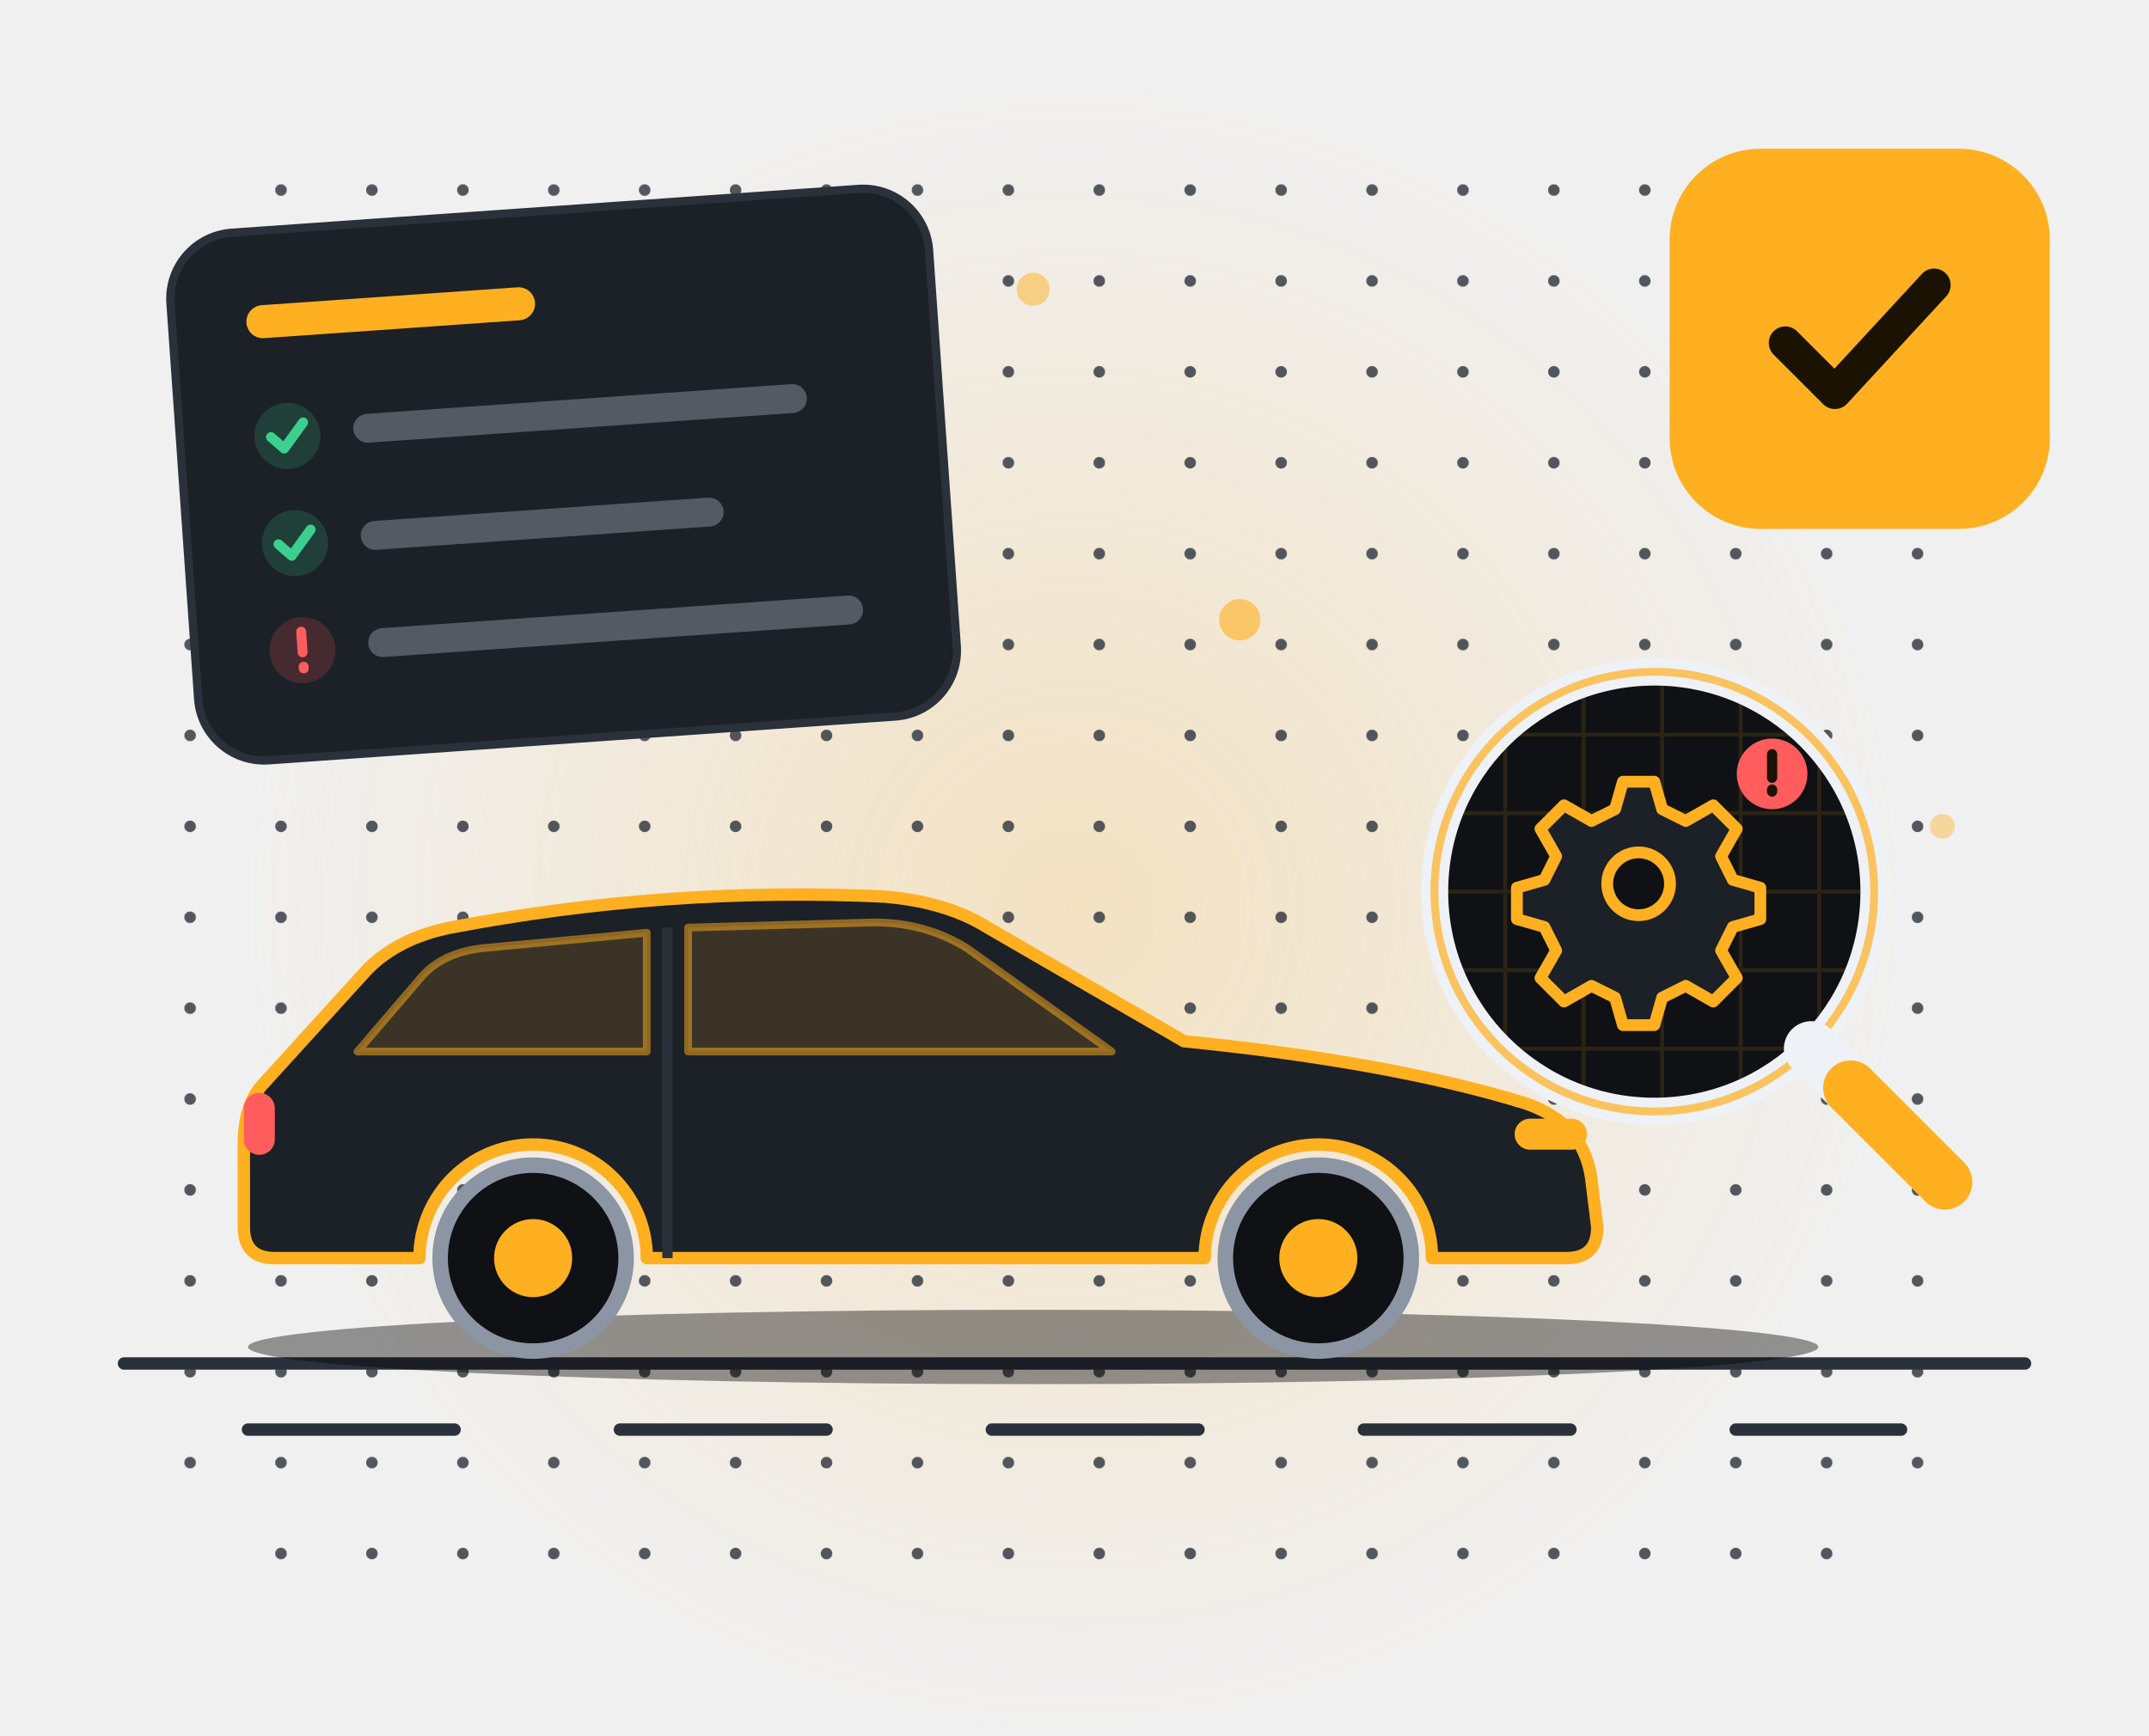
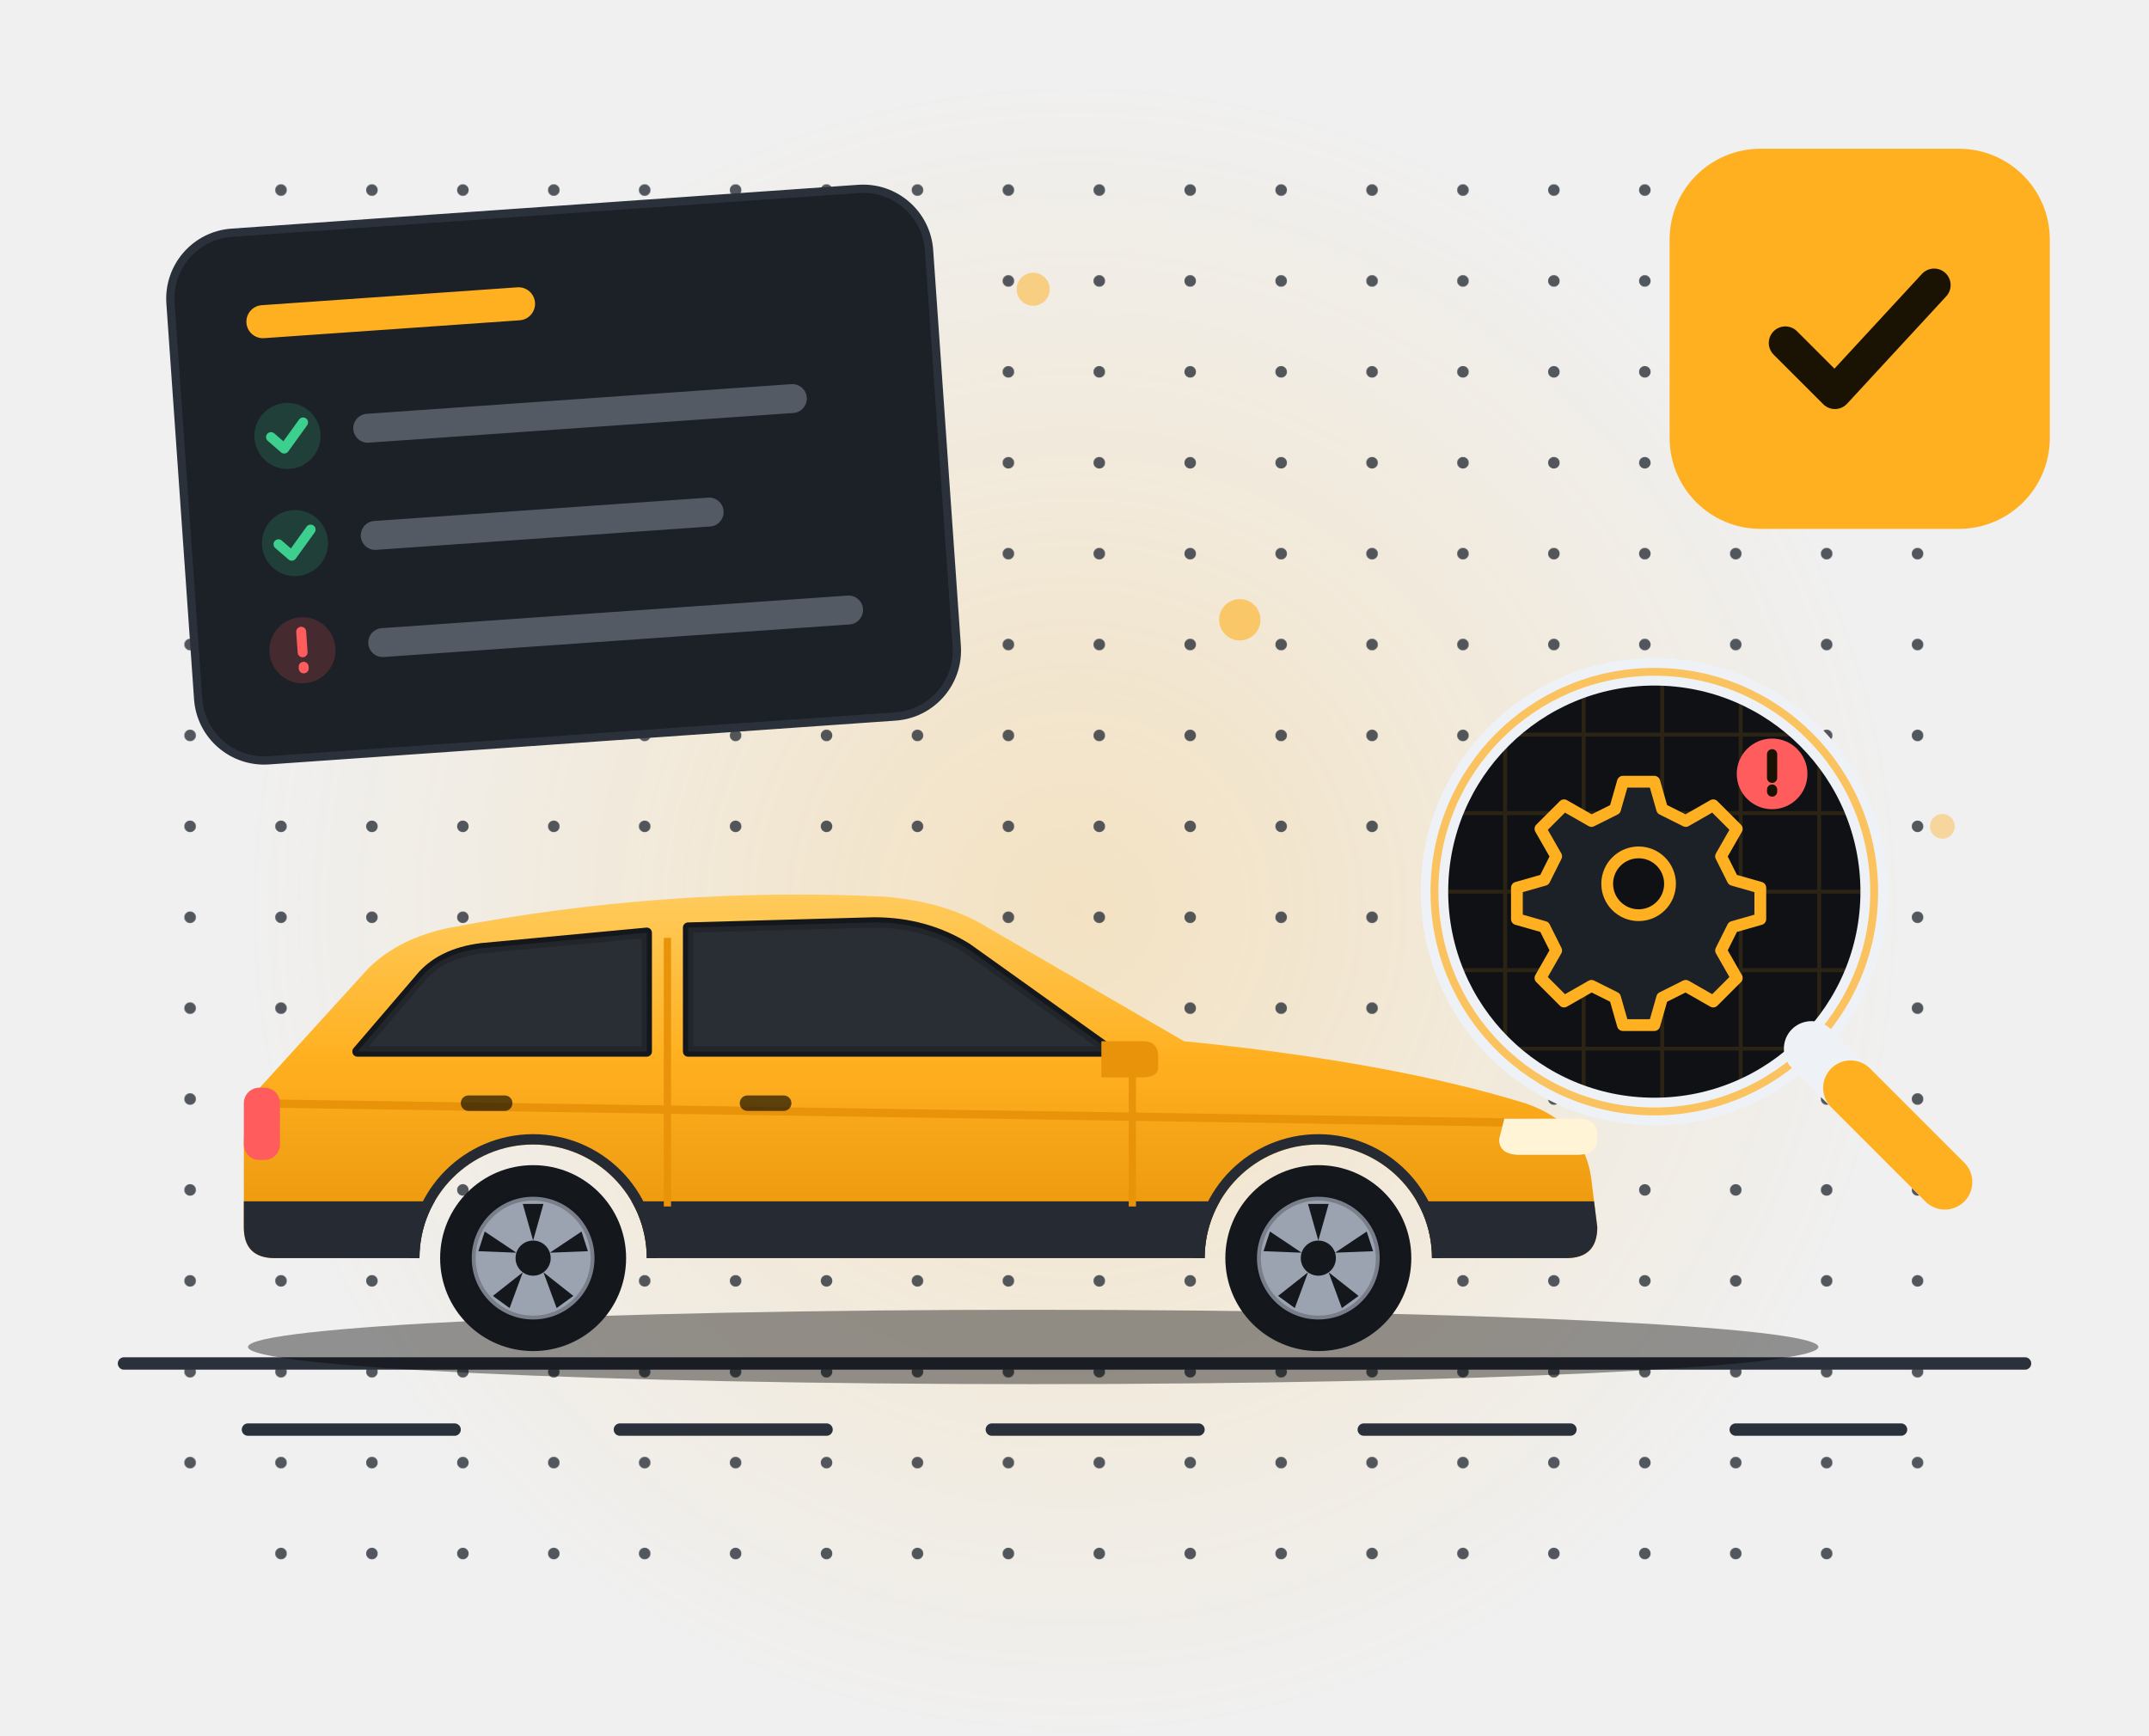
<svg xmlns="http://www.w3.org/2000/svg" viewBox="0 0 520 420" fill="none">
  <defs>
    <radialGradient id="glow" cx="50%" cy="50%" r="50%">
      <stop offset="0" stop-color="#ffb020" stop-opacity=".22" />
      <stop offset="1" stop-color="#ffb020" stop-opacity="0" />
    </radialGradient>
    <pattern id="dots" width="22" height="22" patternUnits="userSpaceOnUse">
      <circle cx="2" cy="2" r="1.4" fill="#2b313a" />
    </pattern>
    <clipPath id="lens">
      <circle cx="334" cy="244" r="56" />
    </clipPath>
  </defs>
  <circle cx="260" cy="220" r="200" fill="url(#glow)" />
  <rect x="40" y="40" width="440" height="340" rx="40" fill="url(#dots)" opacity=".8" />
  <path d="M30 330h460" stroke="#2b313a" stroke-width="3" stroke-linecap="round" />
  <path d="M60 346h50M150 346h50M240 346h50M330 346h50M420 346h40" stroke="#2b313a" stroke-width="3" stroke-linecap="round" />
  <ellipse cx="250" cy="326" rx="190" ry="9" fill="#000" opacity=".4" />
  <g transform="translate(24 172) scale(1.25)">
-     <path d="M34 106Q28 106 28 100L28 84Q28 76 32 72L52 50Q58 44 68 42Q110 34 152 36Q164 37 172 42L210 64Q250 68 276 76Q288 80 289 92L290 100Q290 106 284 106L258 106A22 22 0 0 0 214 106L106 106A22 22 0 0 0 62 106Z" fill="#1c2027" stroke="#ffb020" stroke-width="2.4" stroke-linejoin="round" />
-     <path d="M50 66L62 52Q66 47 74 46L106 43L106 66Z" fill="#ffb020" fill-opacity=".14" stroke="#ffb020" stroke-opacity=".5" stroke-width="1.5" stroke-linejoin="round" />
-     <path d="M114 42L150 41Q160 41 168 46L196 66L114 66Z" fill="#ffb020" fill-opacity=".14" stroke="#ffb020" stroke-opacity=".5" stroke-width="1.5" stroke-linejoin="round" />
-     <path d="M110 42v64" stroke="#2b313a" stroke-width="2" />
-     <rect x="274" y="79" width="14" height="6" rx="3" fill="#ffb020" />
-     <rect x="28" y="74" width="6" height="12" rx="3" fill="#ff5d5d" />
-     <circle cx="84" cy="106" r="18" fill="#0f1114" stroke="#8b95a3" stroke-width="3" />
-     <circle cx="84" cy="106" r="7.56" fill="#ffb020" />
-     <circle cx="236" cy="106" r="18" fill="#0f1114" stroke="#8b95a3" stroke-width="3" />
-     <circle cx="236" cy="106" r="7.56" fill="#ffb020" />
+     <defs>
+       <linearGradient id="hc-paint" x1="0" y1="0" x2="0" y2="1">
+         <stop offset="0" stop-color="#ffcb5c" />
+         <stop offset=".45" stop-color="#ffb020" />
+         <stop offset="1" stop-color="#e8930a" />
+       </linearGradient>
+       <clipPath id="hc-clip">
+         <path d="M34 106Q28 106 28 100L28 84Q28 76 32 72L52 50Q58 44 68 42Q110 34 152 36Q164 37 172 42L210 64Q250 68 276 76Q288 80 289 92L290 100Q290 106 284 106L258 106A22 22 0 0 0 214 106L106 106A22 22 0 0 0 62 106Z" />
+       </clipPath>
+     </defs>
+     <path d="M34 106Q28 106 28 100L28 84Q28 76 32 72L52 50Q58 44 68 42Q110 34 152 36Q164 37 172 42L210 64Q250 68 276 76Q288 80 289 92L290 100Q290 106 284 106L258 106A22 22 0 0 0 214 106L106 106A22 22 0 0 0 62 106Z" fill="url(#hc-paint)" />
+     <g clip-path="url(#hc-clip)">
+       <rect x="0" y="95" width="320" height="20" fill="#262b33" />
+       <circle cx="84" cy="106" r="24" fill="#262b33" />
+       <circle cx="236" cy="106" r="24" fill="#262b33" />
+       <path d="M28 76L290 80" stroke="#e8930a" stroke-width="1.6" />
+       <path d="M110 44v52" stroke="#e8930a" stroke-width="1.4" />
+       <path d="M200 66v30" stroke="#e8930a" stroke-width="1.4" />
+     </g>
+     <path d="M50 66L62 52Q66 47 74 46L106 43L106 66Z" fill="#1c2027" stroke="#14171c" stroke-width="2" stroke-linejoin="round" />
+     <path d="M114 42L150 41Q160 41 168 46L196 66L114 66Z" fill="#1c2027" stroke="#14171c" stroke-width="2" stroke-linejoin="round" />
+     <path d="M50 66L62 52Q66 47 74 46L106 43L106 66Z" fill="#fff" fill-opacity=".06" />
+     <path d="M114 42L150 41Q160 41 168 46L196 66L114 66Z" fill="#fff" fill-opacity=".06" />
+     <rect x="70" y="74.5" width="10" height="3" rx="1.5" fill="#1a1203" opacity=".7" />
+     <rect x="124" y="74.5" width="10" height="3" rx="1.5" fill="#1a1203" opacity=".7" />
+     <path d="M194 64h8q3 0 3 3v2q0 2-3 2h-8z" fill="#e8930a" />
+     <path d="M272 79h14q4 0 4 3v1q0 3-4 3h-11q-4 0-4-3z" fill="#fff4d6" />
+     <rect x="28" y="73" width="7" height="14" rx="3" fill="#ff5d5d" />
+     <g transform="translate(84 106)">
+       <circle r="18" fill="#14171c" />
+       <circle r="11.88" fill="#9aa3af" />
+       <g class="spin">
+         <path d="M0 -3.4L-2 -10.5h4z" transform="rotate(0)" fill="#14171c" />
+         <path d="M0 -3.4L-2 -10.5h4z" transform="rotate(72)" fill="#14171c" />
+         <path d="M0 -3.4L-2 -10.5h4z" transform="rotate(144)" fill="#14171c" />
+         <path d="M0 -3.4L-2 -10.5h4z" transform="rotate(216)" fill="#14171c" />
+         <path d="M0 -3.4L-2 -10.5h4z" transform="rotate(288)" fill="#14171c" />
+         <circle r="11.88" fill="none" stroke="#14171c" stroke-opacity=".25" stroke-width="1.5" />
+       </g>
+       <circle r="3.4" fill="#14171c" />
+     </g>
+     <g transform="translate(236 106)">
+       <circle r="18" fill="#14171c" />
+       <circle r="11.88" fill="#9aa3af" />
+       <g class="spin">
+         <path d="M0 -3.4L-2 -10.5h4z" transform="rotate(0)" fill="#14171c" />
+         <path d="M0 -3.4L-2 -10.5h4z" transform="rotate(72)" fill="#14171c" />
+         <path d="M0 -3.4L-2 -10.5h4z" transform="rotate(144)" fill="#14171c" />
+         <path d="M0 -3.4L-2 -10.5h4z" transform="rotate(216)" fill="#14171c" />
+         <path d="M0 -3.4L-2 -10.5h4z" transform="rotate(288)" fill="#14171c" />
+         <circle r="11.88" fill="none" stroke="#14171c" stroke-opacity=".25" stroke-width="1.5" />
+       </g>
+       <circle r="3.4" fill="#14171c" />
+     </g>
  </g>
  <g transform="translate(83 -16) scale(.95)">
    <g clip-path="url(#lens)">
      <circle cx="334" cy="244" r="56" fill="#0f1114" />
      <path d="M276 204h120M276 224h120M276 244h120M276 264h120M276 284h120M296 186v120M316 186v120M336 186v120M356 186v120M376 186v120" stroke="#ffb020" stroke-opacity=".12" stroke-width="1" />
      <g transform="translate(330 242)" stroke="#ffb020" stroke-width="3" stroke-linejoin="round">
        <path d="M-4-26h8l2 7 6 3 7-4 6 6-4 7 3 6 7 2v8l-7 2-3 6 4 7-6 6-7-4-6 3-2 7h-8l-2-7-6-3-7 4-6-6 4-7-3-6-7-2v-8l7-2 3-6-4-7 6-6 7 4 6-3z" fill="#1c2027" />
        <circle r="8" fill="#0f1114" />
      </g>
      <circle cx="364" cy="214" r="9" fill="#ff5d5d" />
      <path d="M364 209v6M364 218v.5" stroke="#1a1203" stroke-width="2.6" stroke-linecap="round" />
    </g>
    <circle cx="334" cy="244" r="56" stroke="#eef1f5" stroke-width="7" />
    <circle cx="334" cy="244" r="56" stroke="#ffb020" stroke-width="2" stroke-opacity=".7" />
    <path d="M374 284l34 34" stroke="#eef1f5" stroke-width="14" stroke-linecap="round" />
    <path d="M384 294l24 24" stroke="#ffb020" stroke-width="14" stroke-linecap="round" />
  </g>
  <g transform="rotate(-4 120 110)">
    <rect x="44" y="52" width="184" height="128" rx="16" fill="#1c2027" stroke="#2b313a" stroke-width="2" />
    <rect x="62" y="70" width="70" height="8" rx="4" fill="#ffb020" />
    <circle cx="70" cy="102" r="8" fill="#3ccf8e" fill-opacity=".18" />
    <path d="M66 102l3 3 5-6" stroke="#3ccf8e" stroke-width="2.4" stroke-linecap="round" stroke-linejoin="round" />
    <rect x="86" y="98" width="110" height="7" rx="3.5" fill="#8b95a3" fill-opacity=".5" />
    <circle cx="70" cy="128" r="8" fill="#3ccf8e" fill-opacity=".18" />
    <path d="M66 128l3 3 5-6" stroke="#3ccf8e" stroke-width="2.4" stroke-linecap="round" stroke-linejoin="round" />
    <rect x="86" y="124" width="88" height="7" rx="3.5" fill="#8b95a3" fill-opacity=".5" />
    <circle cx="70" cy="154" r="8" fill="#ff5d5d" fill-opacity=".18" />
    <path d="M70 149.5v5M70 158v.4" stroke="#ff5d5d" stroke-width="2.4" stroke-linecap="round" />
    <rect x="86" y="150" width="120" height="7" rx="3.5" fill="#8b95a3" fill-opacity=".5" />
  </g>
  <g transform="translate(404 36)">
    <rect width="92" height="92" rx="22" fill="#ffb020" />
    <path d="M28 47l12 12 24-26" stroke="#1a1203" stroke-width="8" stroke-linecap="round" stroke-linejoin="round" />
  </g>
  <circle cx="300" cy="150" r="5" fill="#ffb020" opacity=".6" />
  <circle cx="470" cy="200" r="3" fill="#ffb020" opacity=".4" />
  <circle cx="250" cy="70" r="4" fill="#ffb020" opacity=".5" />
</svg>
